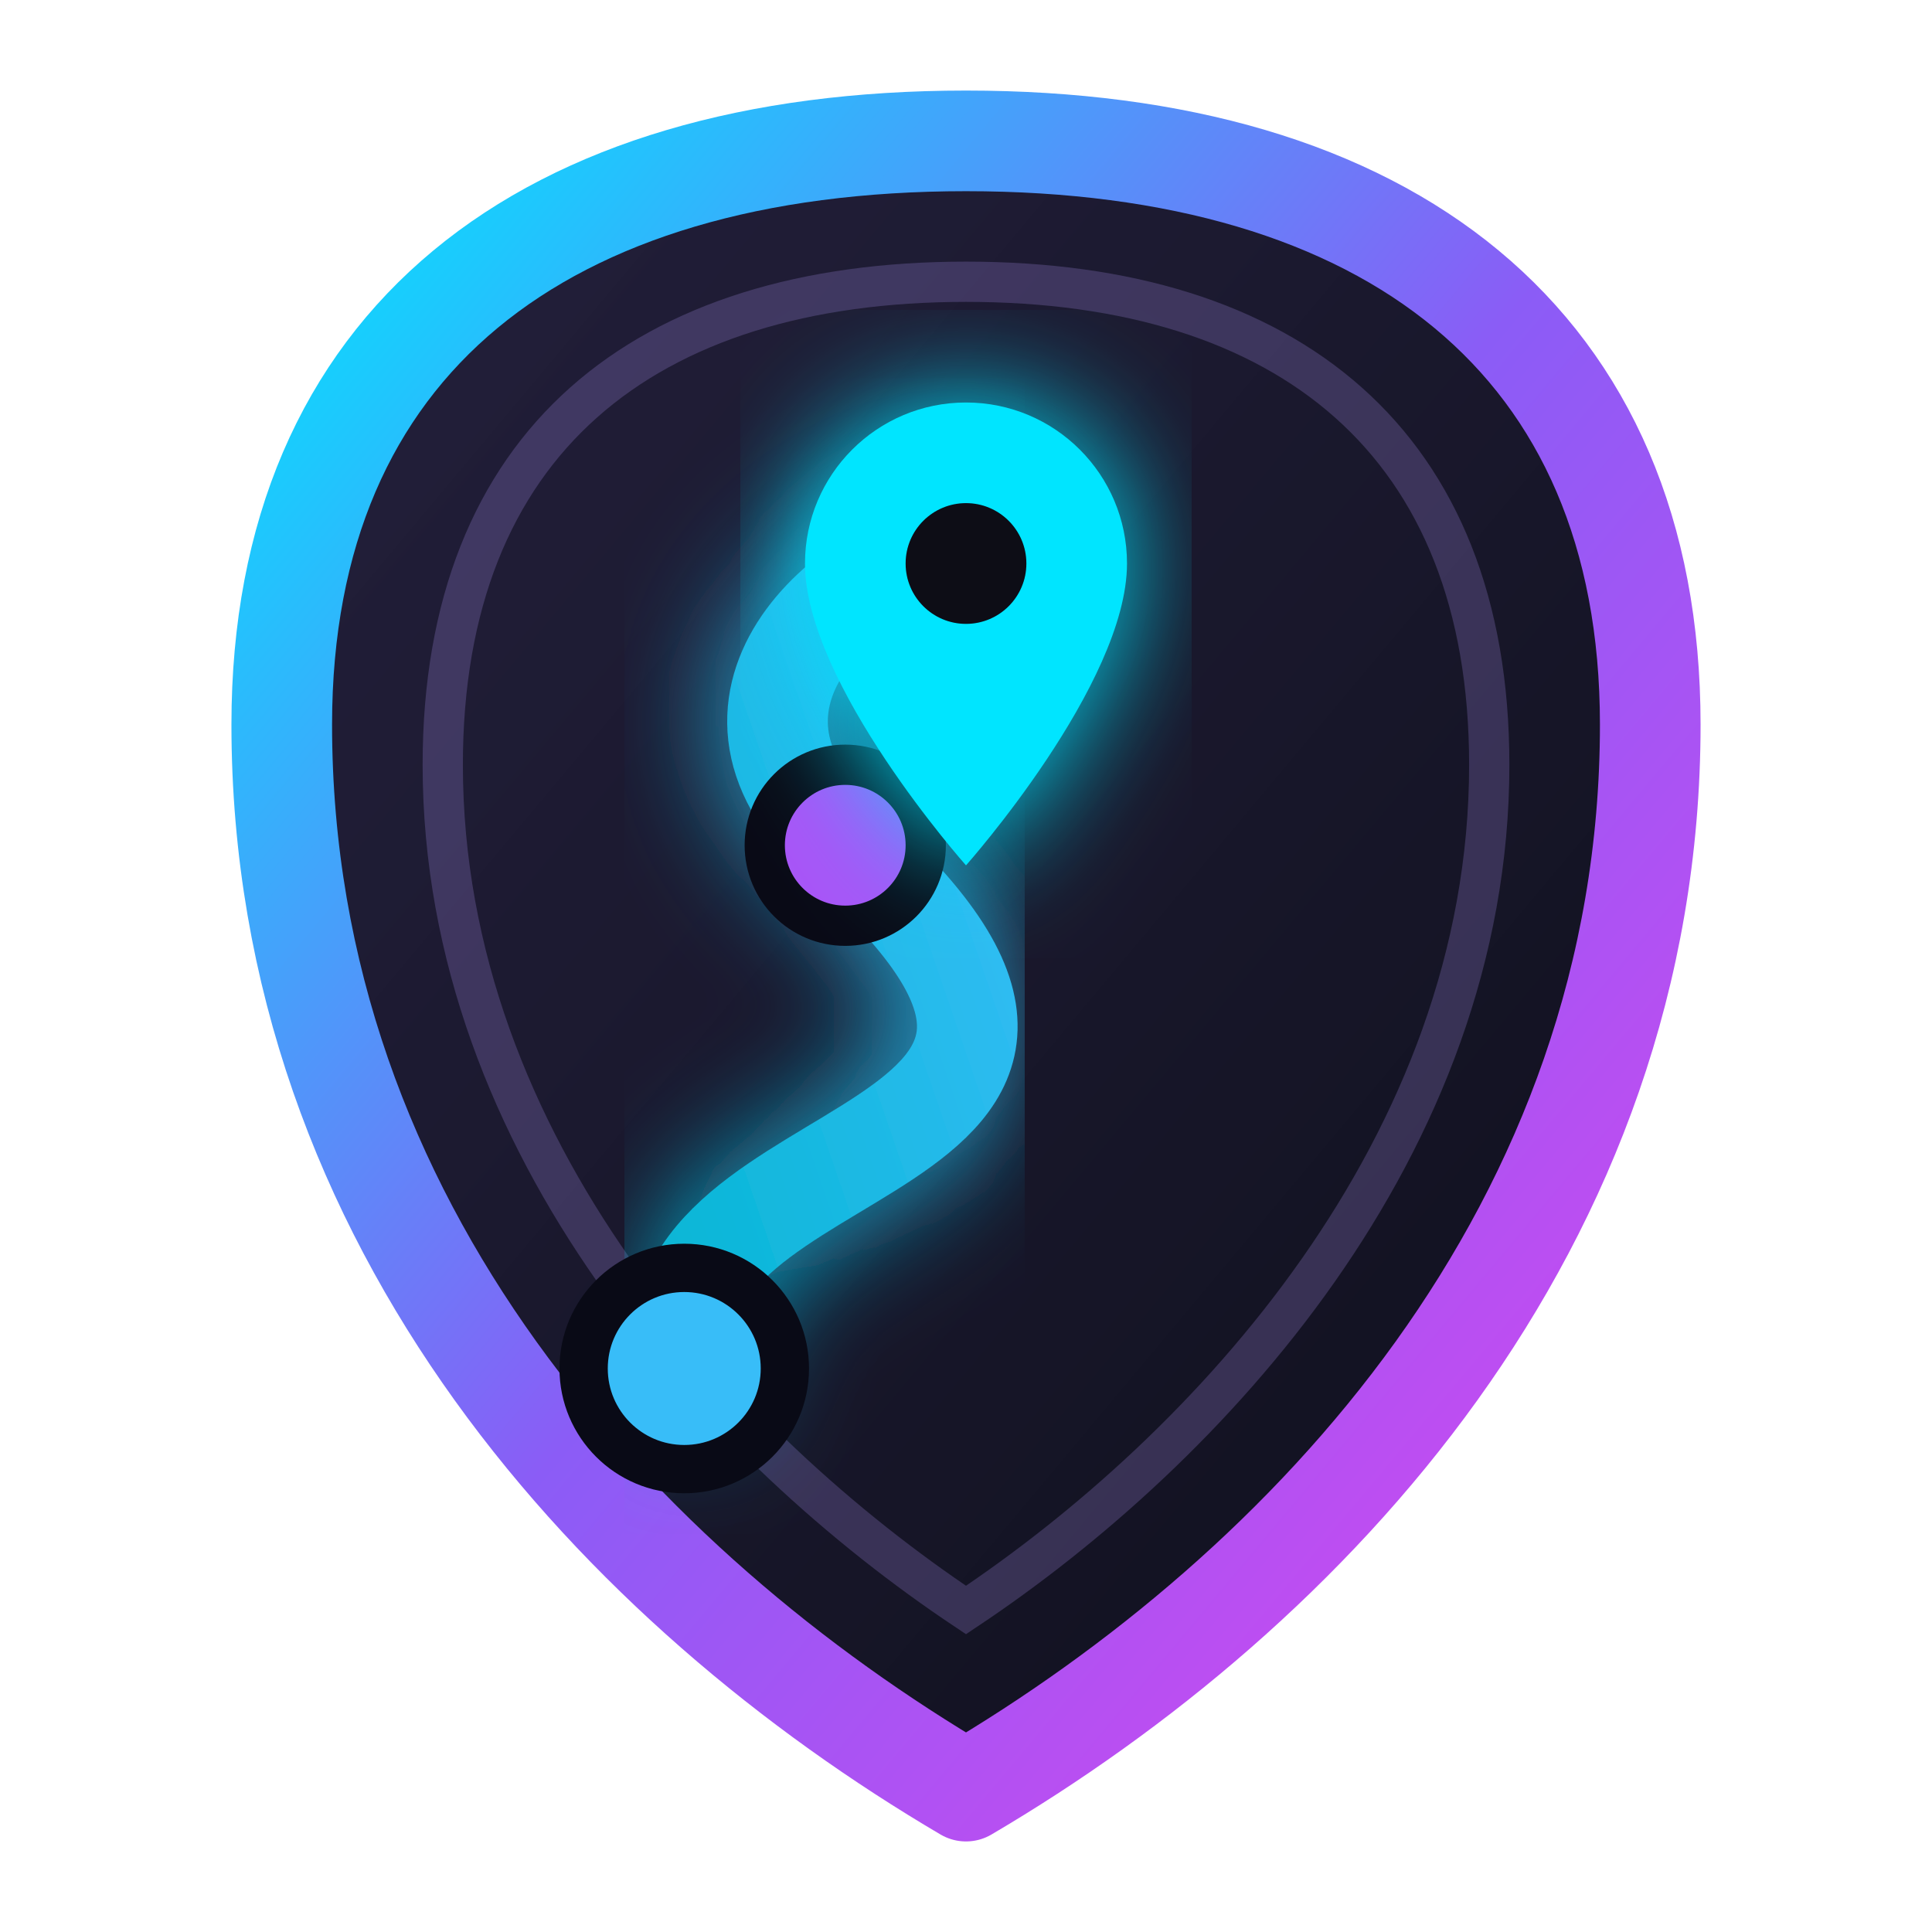
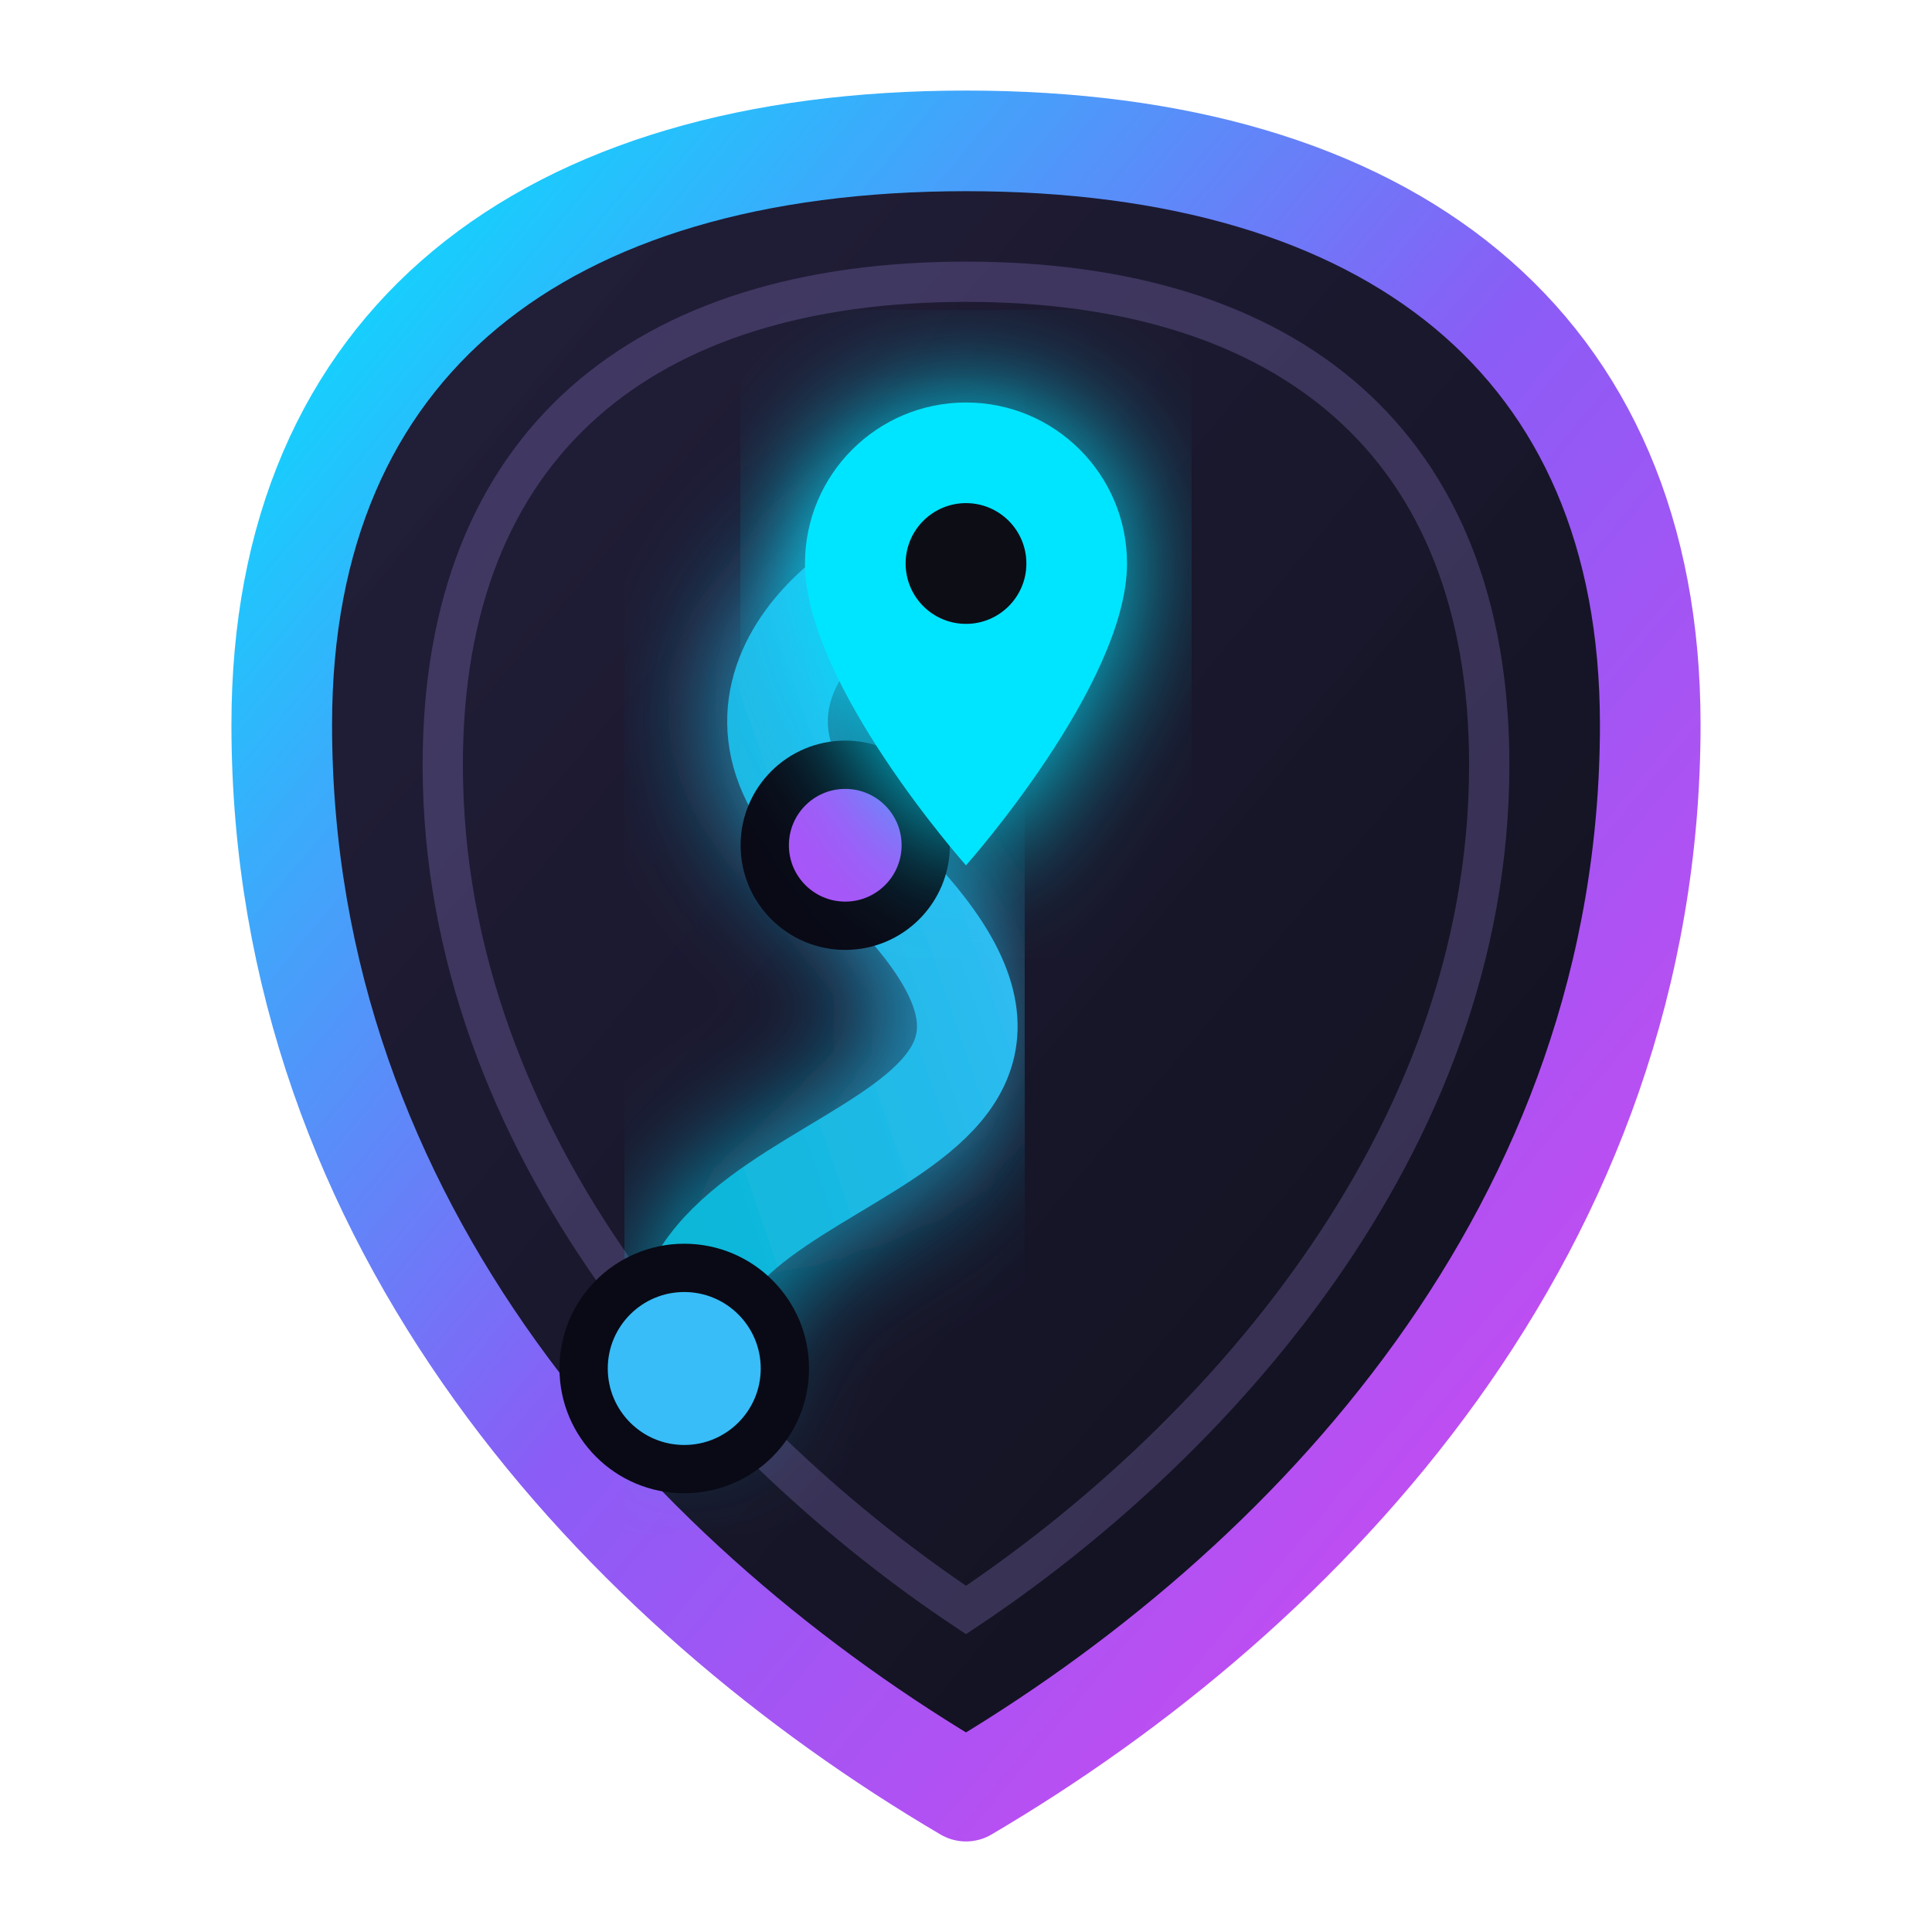
<svg xmlns="http://www.w3.org/2000/svg" viewBox="0 0 48 48" fill="none">
  <defs>
-     <linearGradient id="shieldBorder" x1="0%" y1="0%" x2="100%" y2="100%">
+     <linearGradient id="srShieldBorder" x1="0%" y1="0%" x2="100%" y2="100%">
      <stop offset="0%" stop-color="#00e5ff" />
      <stop offset="50%" stop-color="#8b5cf6" />
      <stop offset="100%" stop-color="#d946ef" />
    </linearGradient>
-     <linearGradient id="shieldBg" x1="0%" y1="0%" x2="100%" y2="100%">
+     <linearGradient id="srShieldBg" x1="0%" y1="0%" x2="100%" y2="100%">
      <stop offset="0%" stop-color="#181432" stop-opacity="0.95" />
      <stop offset="100%" stop-color="#090a16" stop-opacity="0.98" />
    </linearGradient>
-     <linearGradient id="routeLine" x1="0%" y1="100%" x2="100%" y2="0%">
+     <linearGradient id="srRouteLine" x1="0%" y1="100%" x2="100%" y2="0%">
      <stop offset="0%" stop-color="#06b6d4" />
      <stop offset="100%" stop-color="#38bdf8" />
    </linearGradient>
-     <filter id="neonGlow" x="-20%" y="-20%" width="140%" height="140%">
+     <filter id="srNeonGlow" x="-20%" y="-20%" width="140%" height="140%">
      <feGaussianBlur stdDeviation="1.5" result="blur" />
      <feComposite in="SourceGraphic" in2="blur" operator="over" />
    </filter>
  </defs>
-   <path d="M24 3.5 C13.5 3.5 7 8.5 7 18 C7 30.5 15.5 39.5 24 44.5 C32.5 39.5 41 30.5 41 18 C41 8.5 34.5 3.5 24 3.5 Z" fill="url(#shieldBg)" stroke="url(#shieldBorder)" stroke-width="2.5" stroke-linejoin="round" />
+   <path d="M24 3.5 C13.5 3.5 7 8.5 7 18 C7 30.5 15.5 39.5 24 44.5 C32.5 39.5 41 30.5 41 18 C41 8.5 34.5 3.5 24 3.5 Z" fill="url(#srShieldBg)" stroke="url(#srShieldBorder)" stroke-width="2.5" stroke-linejoin="round" />
  <path d="M24 7 C16 7 11 11 11 19 C11 28.5 18 36 24 40 C30 36 37 28.5 37 19 C37 11 32 7 24 7 Z" stroke="#b99bff" stroke-opacity="0.22" stroke-width="1" fill="none" />
-   <path d="M17 34 C16 28, 30 29, 21 21 C17 17.5, 21 14, 24 13.5" stroke="url(#routeLine)" stroke-width="2.5" stroke-linecap="round" stroke-linejoin="round" filter="url(#neonGlow)" />
+   <path d="M17 34 C16 28, 30 29, 21 21 C17 17.5, 21 14, 24 13.5" stroke="url(#srRouteLine)" stroke-width="2.5" stroke-linecap="round" stroke-linejoin="round" filter="url(#srNeonGlow)" />
  <circle cx="17" cy="34" r="2.5" fill="#38bdf8" stroke="#090a16" stroke-width="1.2" />
-   <circle cx="21" cy="21" r="2" fill="#a855f7" stroke="#090a16" stroke-width="1" />
-   <g filter="url(#neonGlow)">
+   <circle cx="21" cy="21" r="2" fill="#a855f7" stroke="#090a16" stroke-width="1.2" />
+   <g filter="url(#srNeonGlow)">
    <path d="M24 10 C21.79 10 20 11.79 20 14 C20 17 24 21.5 24 21.5 C24 21.5 28 17 28 14 C28 11.79 26.21 10 24 10 Z" fill="#00e5ff" />
    <circle cx="24" cy="14" r="1.5" fill="#090a16" />
  </g>
</svg>
